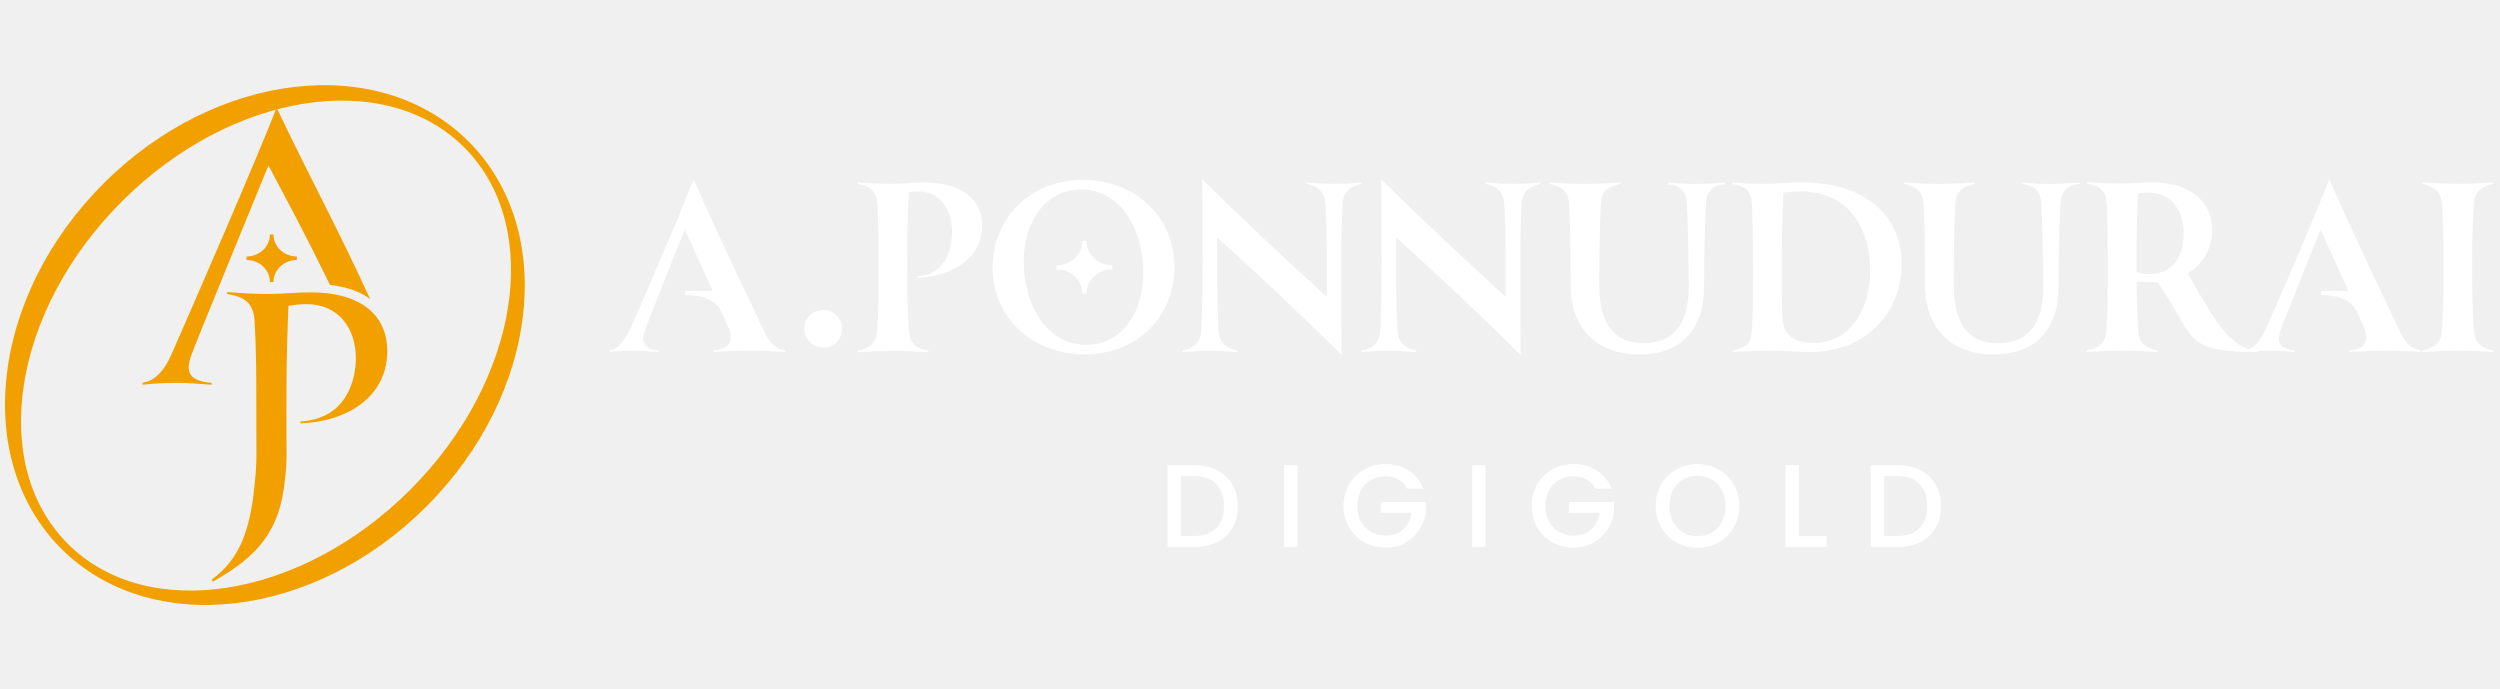
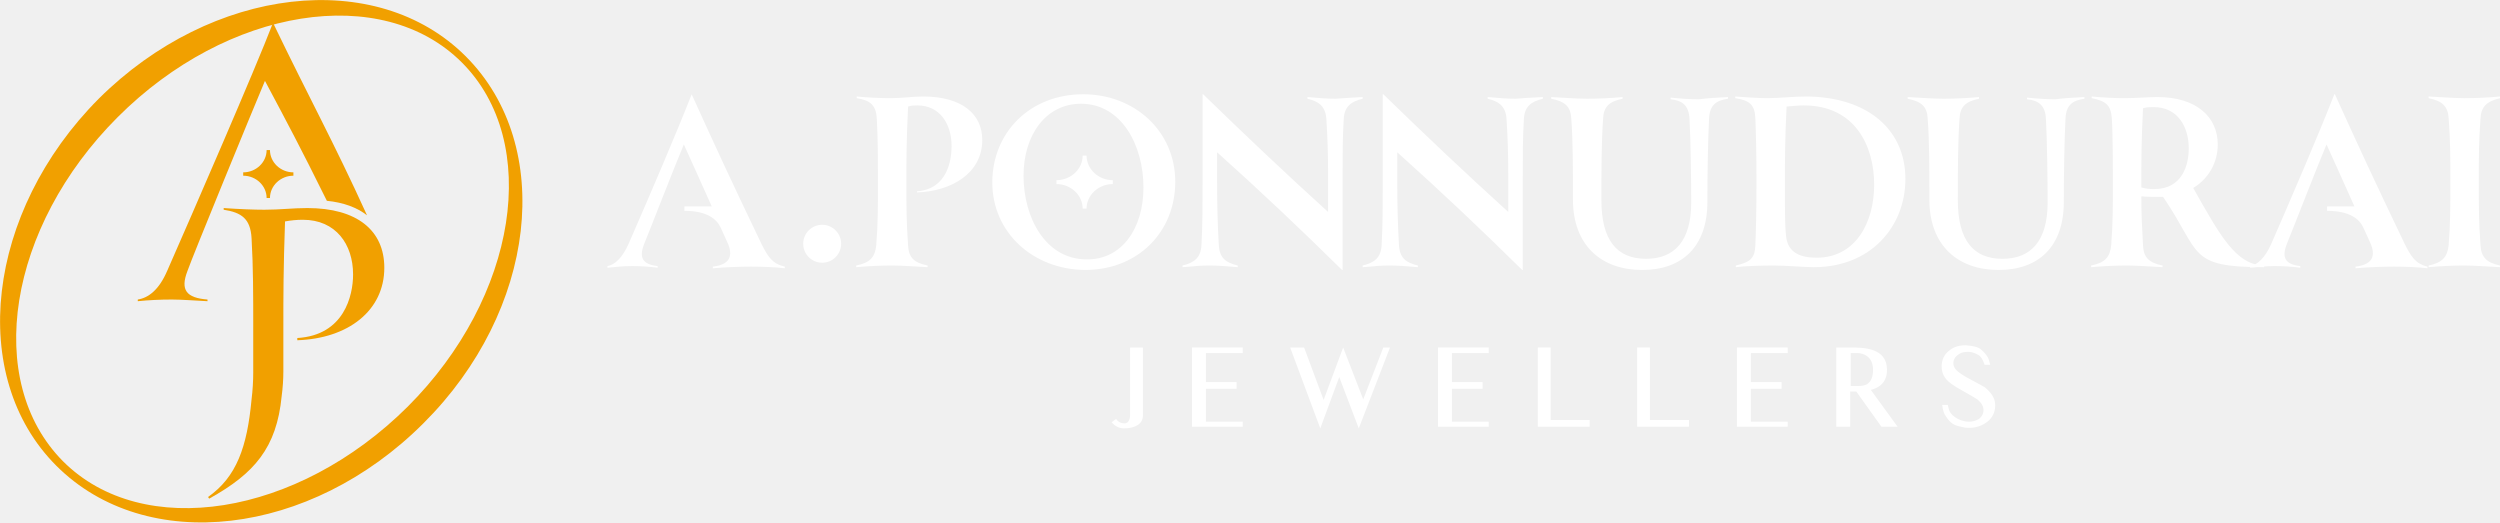
- <svg xmlns="http://www.w3.org/2000/svg" width="374" height="103" viewBox="0 0 374 103" fill="none">
-   <path d="M70.091 21.16C56.751 7.819 32.297 10.642 15.473 27.467C-1.352 44.291 -4.175 68.742 9.165 82.085C22.505 95.428 46.962 92.6 63.783 75.778C80.605 58.956 83.431 34.5 70.091 21.16ZM10.14 81.35C-1.751 69.459 1.872 46.483 18.237 30.133C34.602 13.782 57.566 10.162 69.451 22.053C81.337 33.944 77.719 56.923 61.372 73.27C45.024 89.618 22.034 93.244 10.14 81.35Z" fill="#F1A000" />
-   <path d="M46.479 43.733C44.226 43.733 42.511 43.979 40.062 43.979C38.544 43.979 36.302 43.881 33.989 43.69V43.979C36.632 44.419 37.956 45.301 38.101 48.193C38.347 52.6 38.347 56.617 38.347 61.515C38.347 63.904 38.361 65.986 38.361 68.088C38.355 69.452 38.274 70.814 38.118 72.169C37.482 79.271 35.866 83.681 31.652 86.718L31.849 87.007C38.558 83.247 41.889 79.413 42.624 71.773C42.787 70.549 42.87 69.317 42.873 68.083C42.841 66.099 42.855 64.034 42.855 61.509C42.855 56.512 42.855 52.938 43.145 45.737C44.02 45.596 44.904 45.513 45.791 45.492C50.689 45.492 53.237 49.164 53.237 53.589C53.237 56.723 51.913 62.652 44.958 63.042V63.331C52.5 63.042 57.939 58.97 57.939 52.553C57.942 47.016 53.827 43.733 46.479 43.733Z" fill="#F1A000" />
-   <path d="M31.653 57.279C28.472 56.989 27.587 55.859 28.666 53.016C29.449 50.862 38.397 29.063 40.161 24.751C43.535 31.136 45.496 34.708 49.368 42.62C51.864 42.909 53.882 43.62 55.38 44.742C50.294 33.684 46.884 27.634 41.436 16.229H41.338C38.735 22.987 29.302 44.737 25.675 52.955C24.403 55.893 22.885 57.021 21.317 57.267V57.556C22.992 57.372 24.676 57.275 26.361 57.267C27.833 57.267 29.938 57.414 31.653 57.556V57.279Z" fill="#F1A000" />
-   <path d="M40.909 42.198C40.909 40.376 42.477 38.898 44.408 38.898V38.372C42.477 38.372 40.909 36.894 40.909 35.072H40.386C40.386 36.894 38.819 38.372 36.887 38.372V38.898C38.819 38.898 40.386 40.376 40.386 42.198H40.909Z" fill="#F1A000" />
-   <path d="M123.149 52.017C124.712 52.017 125.978 50.75 125.978 49.188C125.978 47.625 124.712 46.358 123.149 46.358C121.587 46.358 120.32 47.625 120.32 49.188C120.32 50.75 121.587 52.017 123.149 52.017Z" fill="white" />
-   <path d="M114.133 49.173C109.516 39.483 107.354 34.937 103.786 26.906H103.718C101.578 32.436 97.236 42.515 94.31 49.137C93.357 51.253 92.266 52.273 91.138 52.448V52.662C92.343 52.526 93.554 52.454 94.767 52.448C95.894 52.448 97.41 52.555 98.574 52.662V52.448C96.354 52.202 95.791 51.217 96.565 49.137C97.022 47.974 101.25 37.228 102.448 34.338C103.14 35.8 105.014 39.961 106.598 43.521H102.53V44.146C105.913 44.146 107.376 45.416 107.911 46.615C108.496 47.92 108.96 48.955 109.052 49.209C109.827 51.217 108.874 52.238 106.726 52.448V52.662C108.453 52.52 110.918 52.448 112.47 52.448C114.022 52.448 116.274 52.555 117.465 52.662V52.448C115.753 52.134 115.082 51.181 114.133 49.173Z" fill="white" />
-   <path d="M137.246 41.352C141.72 41.035 142.427 36.771 142.427 34.656C142.427 31.238 140.557 28.633 137.389 28.633C136.904 28.633 136.42 28.679 135.944 28.772C135.73 33.988 135.73 36.525 135.73 40.011C135.73 44.1 135.765 45.862 135.98 49.455C136.083 51.218 136.825 52.063 138.902 52.484V52.698C137.139 52.591 135.202 52.484 133.582 52.484C131.962 52.484 130.06 52.591 128.262 52.698V52.484C130.307 52.063 131.116 51.218 131.22 49.419C131.434 46.248 131.434 43.675 131.434 40.011C131.434 36.525 131.434 33.917 131.256 30.674C131.152 28.633 130.342 27.891 128.298 27.506V27.291C129.846 27.434 132.033 27.506 133.264 27.506C135.166 27.506 136.475 27.291 138.163 27.291C143.907 27.291 146.936 29.828 146.936 33.742C146.936 38.737 142.298 41.352 137.246 41.563V41.352Z" fill="white" />
-   <path d="M148.496 40.046C148.496 32.614 154.101 26.906 162.025 26.906C169.707 26.906 175.697 32.368 175.697 39.907C175.697 47.307 170.203 53.012 162.239 53.012C154.511 53.012 148.496 47.553 148.496 40.046ZM171.048 40.788C171.048 34.552 167.805 28.351 161.747 28.351C156.53 28.351 153.148 32.989 153.148 39.097C153.148 45.402 156.459 51.585 162.521 51.585C167.687 51.567 171.037 47.025 171.037 40.788H171.048Z" fill="white" />
-   <path d="M203.662 27.305V27.519C201.903 27.94 200.95 28.647 200.843 30.62C200.704 33.367 200.669 35.765 200.669 39.358C200.669 43.689 200.669 48.588 200.704 53.026H200.633C194.607 47.071 188.441 41.224 182.08 35.515V39.711C182.08 43.636 182.151 46.261 182.29 49.294C182.398 51.335 183.361 52.041 185.109 52.462V52.676C183.325 52.534 182.009 52.462 180.881 52.462C179.754 52.462 178.662 52.534 176.899 52.676V52.462C178.662 52.041 179.611 51.335 179.718 49.362C179.861 46.297 179.896 43.653 179.896 39.729C179.896 35.679 179.896 30.955 179.861 26.906H179.929C186.129 33 192.33 38.815 198.499 44.417V39.065C198.499 35.576 198.428 33.321 198.285 30.645C198.182 28.636 197.215 27.93 195.467 27.509V27.295C197.251 27.437 198.464 27.509 199.627 27.509C200.79 27.509 201.903 27.434 203.662 27.305Z" fill="white" />
-   <path d="M230.443 27.305V27.519C228.68 27.94 227.728 28.647 227.624 30.62C227.481 33.367 227.446 35.765 227.446 39.358C227.446 43.689 227.446 48.588 227.481 53.026H227.41C221.388 47.071 215.222 41.224 208.857 35.515V39.711C208.857 43.636 208.929 46.261 209.068 49.294C209.175 51.335 210.138 52.041 211.886 52.462V52.676C210.102 52.534 208.786 52.462 207.658 52.462C206.531 52.462 205.439 52.534 203.68 52.676V52.462C205.439 52.041 206.392 51.335 206.499 49.362C206.638 46.297 206.674 43.653 206.674 39.729C206.674 35.679 206.674 30.955 206.638 26.906H206.709C212.91 33 219.111 38.815 225.262 44.417V39.065C225.262 35.576 225.191 33.321 225.052 30.645C224.945 28.636 223.981 27.93 222.233 27.509V27.295C224.017 27.437 225.227 27.509 226.39 27.509C227.553 27.509 228.68 27.434 230.443 27.305Z" fill="white" />
-   <path d="M258.064 27.305V27.519C256.302 27.73 255.317 28.433 255.21 30.513C255.035 33.792 254.928 38.829 254.928 42.879C254.928 49.54 251.228 53.026 245.238 53.026C239.144 53.026 234.952 49.397 234.952 42.529C234.952 38.052 234.916 33.72 234.741 30.513C234.634 28.729 233.824 27.94 231.78 27.519V27.305C233.542 27.412 235.444 27.519 237.099 27.519C238.755 27.519 240.667 27.412 242.419 27.305V27.519C240.414 27.94 239.601 28.647 239.497 30.477C239.287 34.045 239.251 38.266 239.251 42.608C239.251 48.598 241.541 51.346 245.909 51.346C250.136 51.346 252.638 48.705 252.638 42.961C252.638 39.968 252.534 33.413 252.356 30.559C252.252 28.479 251.264 27.741 249.501 27.53V27.316C251.193 27.459 252.427 27.53 253.765 27.53C254.999 27.505 256.373 27.434 258.064 27.305Z" fill="white" />
-   <path d="M284.492 39.519C284.492 46.565 279.311 52.663 270.855 52.663C269.271 52.663 266.873 52.449 264.761 52.449C263.174 52.449 260.251 52.556 259.16 52.663V52.449C261.343 51.992 261.943 51.378 262.082 49.455C262.221 47.532 262.26 44.663 262.26 40.011C262.26 35.501 262.189 32.519 262.082 30.535C261.978 28.455 261.133 27.891 259.124 27.506V27.291C260.391 27.398 262.506 27.506 263.844 27.506C265.746 27.506 267.616 27.291 269.728 27.291C278.819 27.306 284.492 32.119 284.492 39.519ZM279.771 40.4C279.771 34.691 276.985 28.626 269.339 28.626C268.491 28.634 267.644 28.693 266.802 28.801C266.556 33.735 266.556 36.554 266.556 40.321C266.556 44.603 266.556 46.558 266.699 48.074C266.98 50.611 268.954 51.285 271.28 51.285C277.02 51.285 279.771 46.073 279.771 40.4Z" fill="white" />
-   <path d="M311.094 27.305V27.519C309.332 27.73 308.347 28.433 308.24 30.513C308.065 33.792 307.958 38.829 307.958 42.879C307.958 49.54 304.258 53.026 298.268 53.026C292.174 53.026 287.981 49.397 287.981 42.529C287.981 38.052 287.946 33.72 287.771 30.513C287.664 28.729 286.854 27.94 284.81 27.519V27.305C286.572 27.412 288.474 27.519 290.129 27.519C291.785 27.519 293.697 27.412 295.449 27.305V27.519C293.44 27.94 292.63 28.647 292.527 30.477C292.313 34.045 292.281 38.266 292.281 42.608C292.281 48.598 294.568 51.346 298.938 51.346C303.166 51.346 305.667 48.705 305.667 42.961C305.667 39.968 305.56 33.413 305.385 30.559C305.282 28.479 304.294 27.741 302.531 27.53V27.316C304.222 27.459 305.457 27.53 306.795 27.53C308.029 27.505 309.406 27.434 311.094 27.305Z" fill="white" />
-   <path d="M337.839 52.448V52.662C326.35 52.662 328.537 50.546 322.793 42.233H322.158C321.384 42.233 320.396 42.197 319.621 42.126C319.657 44.802 319.693 46.529 319.868 49.419C319.975 51.181 320.713 52.027 322.793 52.448V52.662C321.031 52.555 319.093 52.448 317.473 52.448C315.854 52.448 313.948 52.555 312.154 52.662V52.448C314.195 52.027 315.008 51.181 315.112 49.383C315.322 46.211 315.322 43.642 315.322 39.978C315.322 38.601 315.322 32.843 315.147 30.395C315.005 28.454 314.23 27.897 312.186 27.469V27.259C313.877 27.398 315.675 27.469 317.013 27.469C318.847 27.469 320.61 27.291 322.008 27.291C327.785 27.291 330.956 30.288 330.956 34.373C330.965 35.684 330.632 36.975 329.99 38.119C329.347 39.262 328.417 40.218 327.292 40.892C331.388 48.081 333.714 52.309 337.839 52.448ZM326.668 34.937C326.668 31.697 324.977 28.807 321.42 28.807C320.887 28.803 320.355 28.851 319.832 28.95C319.621 34.023 319.621 36.525 319.621 39.978V40.717C320.247 40.917 320.902 41.012 321.559 40.999C325.715 40.999 326.668 37.406 326.668 34.937Z" fill="white" />
-   <path d="M373 27.506C370.923 27.962 370.181 28.808 370.078 30.606C369.867 34.174 369.831 35.89 369.831 39.979C369.831 44.068 369.867 45.791 370.078 49.348C370.181 51.132 370.995 52.028 373 52.449V52.663C371.241 52.556 369.3 52.449 367.68 52.449C366.06 52.449 364.159 52.556 362.36 52.663V52.449C364.405 52.028 365.215 51.146 365.322 49.348C365.532 46.18 365.532 43.639 365.532 39.979C365.532 36.318 365.532 33.778 365.322 30.606C365.215 28.822 364.405 27.927 362.36 27.506V27.291C364.144 27.398 366.096 27.506 367.68 27.506C369.264 27.506 371.248 27.398 373 27.291V27.506Z" fill="white" />
-   <path d="M358.835 49.173C354.222 39.483 352.056 34.937 348.488 26.906H348.417C346.276 32.436 341.934 42.515 339.012 49.137C338.06 51.253 336.968 52.273 335.84 52.448V52.662C337.045 52.526 338.256 52.454 339.469 52.448C340.596 52.448 342.113 52.555 343.272 52.662V52.448C341.053 52.202 340.489 51.217 341.267 49.137C341.724 47.974 345.952 37.228 347.15 34.338C347.839 35.8 349.716 39.961 351.3 43.521H347.225V44.146C350.611 44.146 352.074 45.416 352.609 46.615C353.194 47.92 353.655 48.955 353.747 49.209C354.525 51.217 353.573 52.238 351.425 52.448V52.662C353.148 52.52 355.617 52.448 357.165 52.448C358.714 52.448 360.972 52.555 362.16 52.662V52.448C360.459 52.134 359.788 51.181 358.835 49.173Z" fill="white" />
-   <path d="M162.525 43.949C162.525 41.923 164.266 40.278 166.417 40.278V39.693C164.276 39.693 162.525 38.048 162.525 36.022H161.939C161.939 38.048 160.198 39.693 158.047 39.693V40.278C160.188 40.278 161.939 41.923 161.939 43.949H162.525Z" fill="white" />
-   <path d="M178.668 69.58C179.972 69.58 181.111 69.833 182.086 70.338C183.072 70.831 183.83 71.548 184.358 72.487C184.899 73.415 185.169 74.501 185.169 75.746C185.169 76.991 184.899 78.072 184.358 78.988C183.83 79.904 183.072 80.608 182.086 81.102C181.111 81.583 179.972 81.824 178.668 81.824H174.669V69.58H178.668ZM178.668 80.186C180.101 80.186 181.199 79.798 181.963 79.023C182.726 78.248 183.108 77.156 183.108 75.746C183.108 74.325 182.726 73.215 181.963 72.417C181.199 71.618 180.101 71.219 178.668 71.219H176.678V80.186H178.668Z" fill="white" />
-   <path d="M194.1 69.58V81.824H192.092V69.58H194.1Z" fill="white" />
-   <path d="M210.53 73.104C210.213 72.493 209.773 72.035 209.209 71.73C208.645 71.412 207.994 71.254 207.254 71.254C206.443 71.254 205.721 71.436 205.087 71.8C204.453 72.164 203.953 72.681 203.589 73.35C203.237 74.02 203.061 74.795 203.061 75.676C203.061 76.556 203.237 77.338 203.589 78.019C203.953 78.688 204.453 79.205 205.087 79.569C205.721 79.933 206.443 80.115 207.254 80.115C208.346 80.115 209.233 79.81 209.914 79.199C210.595 78.588 211.012 77.76 211.164 76.715H206.567V75.112H213.314V76.68C213.184 77.631 212.844 78.506 212.292 79.305C211.752 80.103 211.041 80.743 210.16 81.225C209.291 81.695 208.322 81.93 207.254 81.93C206.103 81.93 205.052 81.665 204.1 81.137C203.149 80.597 202.392 79.851 201.828 78.9C201.276 77.948 201 76.874 201 75.676C201 74.478 201.276 73.403 201.828 72.452C202.392 71.501 203.149 70.761 204.1 70.232C205.063 69.692 206.114 69.422 207.254 69.422C208.557 69.422 209.714 69.745 210.724 70.391C211.746 71.025 212.486 71.929 212.944 73.104H210.53Z" fill="white" />
-   <path d="M222.235 69.58V81.824H220.227V69.58H222.235Z" fill="white" />
-   <path d="M238.666 73.104C238.348 72.493 237.908 72.035 237.344 71.73C236.781 71.412 236.129 71.254 235.389 71.254C234.579 71.254 233.856 71.436 233.222 71.8C232.588 72.164 232.089 72.681 231.725 73.35C231.372 74.02 231.196 74.795 231.196 75.676C231.196 76.556 231.372 77.338 231.725 78.019C232.089 78.688 232.588 79.205 233.222 79.569C233.856 79.933 234.579 80.115 235.389 80.115C236.481 80.115 237.368 79.81 238.049 79.199C238.73 78.588 239.147 77.76 239.3 76.715H234.702V75.112H241.449V76.68C241.32 77.631 240.979 78.506 240.427 79.305C239.887 80.103 239.176 80.743 238.296 81.225C237.426 81.695 236.458 81.93 235.389 81.93C234.238 81.93 233.187 81.665 232.236 81.137C231.284 80.597 230.527 79.851 229.963 78.9C229.411 77.948 229.135 76.874 229.135 75.676C229.135 74.478 229.411 73.403 229.963 72.452C230.527 71.501 231.284 70.761 232.236 70.232C233.199 69.692 234.25 69.422 235.389 69.422C236.692 69.422 237.849 69.745 238.859 70.391C239.881 71.025 240.621 71.929 241.079 73.104H238.666Z" fill="white" />
-   <path d="M253.947 81.947C252.807 81.947 251.756 81.683 250.793 81.154C249.842 80.614 249.084 79.868 248.521 78.917C247.969 77.954 247.693 76.874 247.693 75.676C247.693 74.478 247.969 73.403 248.521 72.452C249.084 71.501 249.842 70.761 250.793 70.232C251.756 69.692 252.807 69.422 253.947 69.422C255.098 69.422 256.149 69.692 257.1 70.232C258.063 70.761 258.82 71.501 259.372 72.452C259.924 73.403 260.2 74.478 260.2 75.676C260.2 76.874 259.924 77.954 259.372 78.917C258.82 79.868 258.063 80.614 257.1 81.154C256.149 81.683 255.098 81.947 253.947 81.947ZM253.947 80.203C254.757 80.203 255.479 80.021 256.113 79.657C256.748 79.281 257.241 78.753 257.593 78.072C257.957 77.379 258.139 76.58 258.139 75.676C258.139 74.771 257.957 73.979 257.593 73.297C257.241 72.616 256.748 72.094 256.113 71.73C255.479 71.365 254.757 71.183 253.947 71.183C253.136 71.183 252.414 71.365 251.78 71.73C251.146 72.094 250.646 72.616 250.282 73.297C249.93 73.979 249.754 74.771 249.754 75.676C249.754 76.58 249.93 77.379 250.282 78.072C250.646 78.753 251.146 79.281 251.78 79.657C252.414 80.021 253.136 80.203 253.947 80.203Z" fill="white" />
-   <path d="M269.117 80.203H273.257V81.824H267.109V69.58H269.117V80.203Z" fill="white" />
-   <path d="M283.868 69.58C285.172 69.58 286.311 69.833 287.286 70.338C288.272 70.831 289.03 71.548 289.558 72.487C290.099 73.415 290.369 74.501 290.369 75.746C290.369 76.991 290.099 78.072 289.558 78.988C289.03 79.904 288.272 80.608 287.286 81.102C286.311 81.583 285.172 81.824 283.868 81.824H279.869V69.58H283.868ZM283.868 80.186C285.301 80.186 286.399 79.798 287.162 79.023C287.926 78.248 288.308 77.156 288.308 75.746C288.308 74.325 287.926 73.215 287.162 72.417C286.399 71.618 285.301 71.219 283.868 71.219H281.878V80.186H283.868Z" fill="white" />
+ <svg xmlns="http://www.w3.org/2000/svg" version="1.1" id="Layer_1" x="0px" y="0px" viewBox="0 0 448.2 93.7" style="enable-background:new 0 0 448.2 93.7;" xml:space="preserve">
+   <style type="text/css">
+ 	.st0{fill:#F1A000;}
+ 	.st1{fill:#FFFFFF;}
+ </style>
+   <g>
+     <g>
+       <path class="st0" d="M83.5,10.1C67.5-5.9,38-2.5,17.7,17.7C-2.5,38-5.9,67.5,10.1,83.5c16.1,16.1,45.5,12.7,65.8-7.6    C96.2,55.7,99.6,26.2,83.5,10.1z M11.3,82.7C-3,68.3,1.4,40.7,21.1,21C40.8,1.3,68.5-3.1,82.8,11.2c14.3,14.3,10,42-9.7,61.7    C53.3,92.6,25.6,97,11.3,82.7z" />
+       <path class="st0" d="M55.1,37.3c-2.7,0-4.8,0.3-7.7,0.3c-1.8,0-4.5-0.1-7.3-0.3v0.3c3.2,0.5,4.8,1.6,5,5.1    c0.3,5.3,0.3,10.1,0.3,16.1c0,2.9,0,5.4,0,7.9c0,1.6-0.1,3.3-0.3,4.9c-0.8,8.6-2.7,13.9-7.8,17.5l0.2,0.3    c8.1-4.5,12.1-9.1,13-18.4c0.2-1.5,0.3-3,0.3-4.4c0-2.4,0-4.9,0-7.9c0-6,0-10.3,0.3-19c1.1-0.2,2.1-0.3,3.2-0.3c5.9,0,9,4.4,9,9.8    c0,3.8-1.6,10.9-10,11.4V61c9.1-0.3,15.6-5.3,15.6-13C68.9,41.3,64,37.3,55.1,37.3z" />
+       <path class="st0" d="M37.2,53.7c-3.8-0.3-4.9-1.7-3.6-5.1c0.9-2.6,11.7-28.9,13.9-34.1c4.1,7.7,6.4,12,11.1,21.5    c3,0.3,5.4,1.2,7.2,2.6C59.7,25.2,55.6,17.9,49,4.2h-0.1C45.8,12.3,34.4,38.5,30,48.5c-1.5,3.5-3.4,4.9-5.3,5.2V54    c2-0.2,4-0.3,6.1-0.3c1.8,0,4.3,0.2,6.4,0.3V53.7z" />
+       <path class="st0" d="M48.4,35.5c0-2.2,1.9-4,4.2-4v-0.6c-2.3,0-4.2-1.8-4.2-4h-0.6c0,2.2-1.9,4-4.2,4v0.6c2.3,0,4.2,1.8,4.2,4    H48.4z" />
+     </g>
+     <g>
+       <g>
+         <path class="st1" d="M204.9,74.5c0,1.5-1.4,2.3-3.4,2.3c-1.4,0-2.2-1.1-2.2-1.1l0.8-0.6c0,0,0.4,0.8,1.5,0.8c1,0,1-1.4,1-1.4     V62.3h2.3V74.5z" />
+         <path class="st1" d="M222.8,76.5h-9.1V62.3h9.1v1h-6.6v5.2h5.5v1.2h-5.5v5.9h6.6V76.5z" />
+         <path class="st1" d="M249.2,62.3l-5.6,14.5l-3.5-9.2l-3.4,9.2l-5.4-14.5h2.5l3.5,9.4l3.5-9.4l3.6,9.3l3.6-9.3H249.2z" />
+         <path class="st1" d="M266.9,76.5h-9.1V62.3h9.1v1h-6.6v5.2h5.5v1.2h-5.5v5.9h6.6V76.5z" />
+         <path class="st1" d="M285,75.3v1.2h-9.3V62.3h2.3v13H285z" />
+         <path class="st1" d="M302.8,75.3v1.2h-9.3V62.3h2.3v13H302.8z" />
+         <path class="st1" d="M320.5,76.5h-9.1V62.3h9.1v1h-6.6v5.2h5.5v1.2h-5.5v5.9h6.6V76.5z" />
+         <path class="st1" d="M337.3,76.5l-4.5-6.3h-1.1v6.3h-2.5V62.3h2.5c2.3,0,6.6,0,6.6,4c0,2.2-1.3,3.2-2.9,3.6l4.8,6.6H337.3z      M335.8,66.3c0-3-2.7-3-2.7-3l-1.3,0v5.9h1.3c0.4,0,1,0,1.6-0.3l0,0C335.3,68.5,335.8,67.8,335.8,66.3z" />
+         <path class="st1" d="M357.3,71.1c0.3,0.5,0.4,1.1,0.4,1.6c0,1.2-0.5,2.2-1.4,2.9c-0.9,0.7-2,1.1-3.2,1.1c-0.4,0-0.8,0-1.1-0.1     c-0.5-0.1-1-0.2-1.5-0.4c-0.5-0.2-1.1-0.7-1.6-1.5c-0.4-0.5-0.6-1.2-0.7-2.1h1c0.1,0.5,0.2,0.8,0.3,1.1c0.3,0.6,0.8,1,1.5,1.4     c0.6,0.3,1.3,0.5,2,0.5s1.3-0.2,1.8-0.5c0.5-0.4,0.8-0.9,0.8-1.6c0-0.7-0.4-1.3-1.1-1.9c-0.5-0.3-1.3-0.8-2.4-1.4     c-1.1-0.6-1.9-1.1-2.4-1.5c-1.1-0.8-1.6-1.8-1.6-3c0-1.1,0.4-2.1,1.3-2.8c0.8-0.7,1.8-1,3-1h0c1.3,0.1,2.3,0.3,2.8,0.8     c0.5,0.4,0.9,0.9,1.2,1.4c0.2,0.4,0.3,0.9,0.4,1.3h-1c-0.3-0.9-0.7-1.6-1.2-1.8c-0.7-0.4-1.4-0.6-2.1-0.5c-0.6,0-1.1,0.2-1.6,0.6     c-0.5,0.4-0.7,0.9-0.7,1.4c0,0.4,0.1,0.7,0.4,1.1c0.4,0.5,1.4,1.2,3,2c1.1,0.6,1.8,1,2.2,1.2C356.4,69.9,357,70.5,357.3,71.1z" />
+       </g>
+       <g>
+         <circle class="st1" cx="147.4" cy="43.7" r="3.4" />
+         <g>
+           <path class="st1" d="M136.5,43.7c-5.6-11.7-8.1-17.1-12.5-26.8H124c-2.6,6.7-7.8,18.8-11.3,26.8c-1.1,2.5-2.5,3.8-3.8,4v0.3      c1.2-0.1,2.7-0.3,4.4-0.3c1.4,0,3.2,0.1,4.6,0.3v-0.3c-2.7-0.3-3.4-1.5-2.4-4c0.6-1.4,5.6-14.3,7.1-17.8c0.8,1.8,3.1,6.8,5,11.1      h-4.9l0,0.8c4.1,0,5.8,1.5,6.5,3c0.7,1.6,1.3,2.8,1.4,3.1c0.9,2.4-0.2,3.6-2.8,3.9v0.3c2.1-0.2,5-0.3,6.9-0.3s4.6,0.1,6,0.3      v-0.3C138.5,47.3,137.7,46.1,136.5,43.7z" />
+           <path class="st1" d="M164.4,34.3c5.4-0.4,6.2-5.5,6.2-8.1c0-4.1-2.2-7.3-6.1-7.3c-0.5,0-1.1,0-1.7,0.2      c-0.3,6.3-0.3,9.3-0.3,13.5c0,4.9,0,7,0.3,11.4c0.1,2.1,1,3.1,3.5,3.6v0.3c-2.1-0.1-4.5-0.3-6.4-0.3c-1.9,0-4.2,0.1-6.4,0.3      v-0.3c2.5-0.5,3.4-1.5,3.6-3.7c0.3-3.8,0.3-6.9,0.3-11.3c0-4.2,0-7.3-0.2-11.2c-0.1-2.5-1.1-3.4-3.6-3.8v-0.3      c1.9,0.2,4.5,0.3,6,0.3c2.3,0,3.9-0.3,5.9-0.3c6.9,0,10.6,3.1,10.6,7.8c0,6-5.6,9.2-11.7,9.4V34.3z" />
+           <path class="st1" d="M177.9,32.7c0-8.9,6.7-15.8,16.3-15.8c9.2,0,16.5,6.6,16.5,15.7c0,8.9-6.6,15.8-16.2,15.8      C185.2,48.3,177.9,41.7,177.9,32.7z M205,33.6c0-7.5-3.9-15-11.2-15c-6.3,0-10.3,5.6-10.3,12.9c0,7.6,4,15,11.3,15      C201,46.6,205,41.1,205,33.6z" />
+           <path class="st1" d="M244.3,17.4v0.3c-2.1,0.5-3.3,1.4-3.4,3.7c-0.2,3.3-0.2,6.2-0.2,10.5c0,5.2,0,11.1,0,16.5h-0.1      c-7.3-7.2-14.7-14.2-22.4-21.1v5c0,4.7,0.1,7.9,0.3,11.5c0.1,2.5,1.3,3.3,3.4,3.8v0.3c-2.2-0.2-3.7-0.3-5.1-0.3      c-1.4,0-2.7,0.1-4.8,0.3v-0.3c2.1-0.5,3.3-1.4,3.4-3.7c0.2-3.7,0.2-6.9,0.2-11.6c0-4.9,0-10.6,0-15.4h0.1      c7.5,7.3,14.9,14.3,22.4,21.1v-6.4c0-4.2-0.1-6.9-0.3-10.1c-0.1-2.4-1.3-3.3-3.4-3.8v-0.3c2.2,0.2,3.6,0.3,5,0.3      C240.9,17.6,242.2,17.5,244.3,17.4z" />
+           <path class="st1" d="M276.6,17.4v0.3c-2.1,0.5-3.3,1.4-3.4,3.7c-0.2,3.3-0.2,6.2-0.2,10.5c0,5.2,0,11.1,0,16.5h-0.1      c-7.3-7.2-14.7-14.2-22.4-21.1v5c0,4.7,0.1,7.9,0.3,11.5c0.1,2.5,1.3,3.3,3.4,3.8v0.3c-2.2-0.2-3.7-0.3-5.1-0.3      c-1.4,0-2.7,0.1-4.8,0.3v-0.3c2.1-0.5,3.3-1.4,3.4-3.7c0.2-3.7,0.2-6.9,0.2-11.6c0-4.9,0-10.6,0-15.4h0.1      c7.5,7.3,14.9,14.3,22.4,21.1v-6.4c0-4.2-0.1-6.9-0.3-10.1c-0.1-2.4-1.3-3.3-3.4-3.8v-0.3c2.2,0.2,3.6,0.3,5,0.3      C273.1,17.6,274.4,17.5,276.6,17.4z" />
+           <path class="st1" d="M309.8,17.4v0.3c-2.1,0.3-3.3,1.1-3.4,3.6c-0.2,3.9-0.3,10-0.3,14.9c0,8-4.5,12.2-11.7,12.2      c-7.3,0-12.4-4.4-12.4-12.6c0-5.4,0-10.6-0.3-14.5c-0.1-2.2-1.1-3.1-3.6-3.6v-0.3c2.1,0.1,4.4,0.3,6.4,0.3c2,0,4.3-0.1,6.4-0.3      v0.3c-2.4,0.5-3.4,1.4-3.5,3.6c-0.3,4.3-0.3,9.4-0.3,14.6c0,7.2,2.8,10.5,8,10.5c5.1,0,8.1-3.2,8.1-10.1      c0-3.6-0.1-11.5-0.3-14.9c-0.1-2.5-1.3-3.4-3.4-3.6v-0.3c2,0.2,3.5,0.3,5.1,0.3C306.1,17.6,307.8,17.5,309.8,17.4z" />
+           <path class="st1" d="M341.6,32.1c0,8.5-6.2,15.8-16.4,15.8c-1.9,0-4.8-0.3-7.3-0.3c-1.9,0-5.4,0.1-6.7,0.3v-0.3      c2.6-0.6,3.4-1.3,3.5-3.6c0.1-2.4,0.2-5.8,0.2-11.4c0-5.4-0.1-9-0.2-11.4c-0.1-2.5-1.1-3.2-3.6-3.6v-0.3      c1.5,0.1,4.1,0.3,5.7,0.3c2.3,0,4.5-0.3,7.1-0.3C334.8,17.4,341.6,23.2,341.6,32.1z M336,33.1c0-6.9-3.4-14.2-12.6-14.2      c-0.9,0-2,0.1-3.1,0.2C320,25.1,320,28.5,320,33c0,5.1,0,7.5,0.2,9.3c0.3,3.1,2.7,3.9,5.5,3.9C332.6,46.2,336,40,336,33.1z" />
+           <path class="st1" d="M373.7,17.4v0.3c-2.1,0.3-3.3,1.1-3.4,3.6c-0.2,3.9-0.3,10-0.3,14.9c0,8-4.5,12.2-11.7,12.2      c-7.3,0-12.4-4.4-12.4-12.6c0-5.4,0-10.6-0.3-14.5c-0.1-2.2-1.1-3.1-3.6-3.6v-0.3c2.1,0.1,4.4,0.3,6.4,0.3c2,0,4.3-0.1,6.4-0.3      v0.3c-2.4,0.5-3.4,1.4-3.5,3.6c-0.3,4.3-0.3,9.4-0.3,14.6c0,7.2,2.8,10.5,8,10.5c5.1,0,8.1-3.2,8.1-10.1      c0-3.6-0.1-11.5-0.3-14.9c-0.1-2.5-1.3-3.4-3.4-3.6v-0.3c2,0.2,3.5,0.3,5.1,0.3C370,17.6,371.6,17.5,373.7,17.4z" />
+           <path class="st1" d="M405.9,47.6v0.3c-13.8,0-11.2-2.5-18.1-12.6H387c-0.9,0-2.1,0-3.1-0.1c0,3.2,0.1,5.3,0.3,8.8      c0.1,2.1,1,3.1,3.5,3.6v0.3c-2.1-0.1-4.5-0.3-6.4-0.3c-1.9,0-4.2,0.1-6.4,0.3v-0.3c2.5-0.5,3.4-1.5,3.6-3.7      c0.3-3.8,0.3-6.9,0.3-11.3c0-1.7,0-8.6-0.2-11.5c-0.2-2.3-1.1-3-3.6-3.5v-0.3c2,0.2,4.2,0.3,5.8,0.3c2.2,0,4.3-0.2,6-0.2      c7,0,10.8,3.6,10.8,8.5c0,3.2-1.6,6.1-4.4,7.8C398.1,42.4,400.9,47.5,405.9,47.6z M392.4,26.6c0-3.9-2-7.4-6.3-7.4      c-0.6,0-1.2,0-1.9,0.2c-0.3,6.1-0.3,9.1-0.3,13.3v0.9c0.6,0.2,1.4,0.3,2.3,0.3C391.3,33.9,392.4,29.5,392.4,26.6z" />
+           <path class="st1" d="M448.2,17.6c-2.5,0.6-3.4,1.6-3.5,3.7c-0.3,4.3-0.3,6.4-0.3,11.3c0,4.9,0,7,0.3,11.3      c0.1,2.2,1.1,3.2,3.5,3.7v0.3c-2.1-0.1-4.5-0.3-6.4-0.3c-1.9,0-4.2,0.1-6.4,0.3v-0.3c2.5-0.5,3.4-1.6,3.6-3.7      c0.3-3.8,0.3-6.9,0.3-11.3c0-4.4,0-7.5-0.3-11.3c-0.1-2.2-1.1-3.2-3.6-3.7v-0.3c2.2,0.1,4.5,0.3,6.4,0.3c2,0,4.3-0.1,6.4-0.3      V17.6z" />
+           <path class="st1" d="M431.1,43.7c-5.6-11.7-8.1-17.1-12.5-26.8h-0.1c-2.6,6.7-7.8,18.8-11.3,26.8c-1.1,2.5-2.5,3.8-3.8,4v0.3      c1.2-0.1,2.7-0.3,4.4-0.3c1.4,0,3.2,0.1,4.6,0.3v-0.3c-2.7-0.3-3.4-1.5-2.4-4c0.6-1.4,5.6-14.3,7.1-17.8c0.8,1.8,3.1,6.8,5,11.1      h-4.9l0,0.8c4.1,0,5.8,1.5,6.5,3c0.7,1.6,1.3,2.8,1.4,3.1c0.9,2.4-0.2,3.6-2.8,3.9v0.3c2.1-0.2,5-0.3,6.9-0.3s4.6,0.1,6,0.3      v-0.3C433.1,47.3,432.3,46.1,431.1,43.7z" />
+           <path class="st1" d="M194.8,37.4c0-2.4,2.1-4.4,4.7-4.4v-0.7c-2.6,0-4.7-2-4.7-4.4h-0.7c0,2.4-2.1,4.4-4.7,4.4V33      c2.6,0,4.7,2,4.7,4.4H194.8z" />
+         </g>
+       </g>
+     </g>
+   </g>
</svg>
